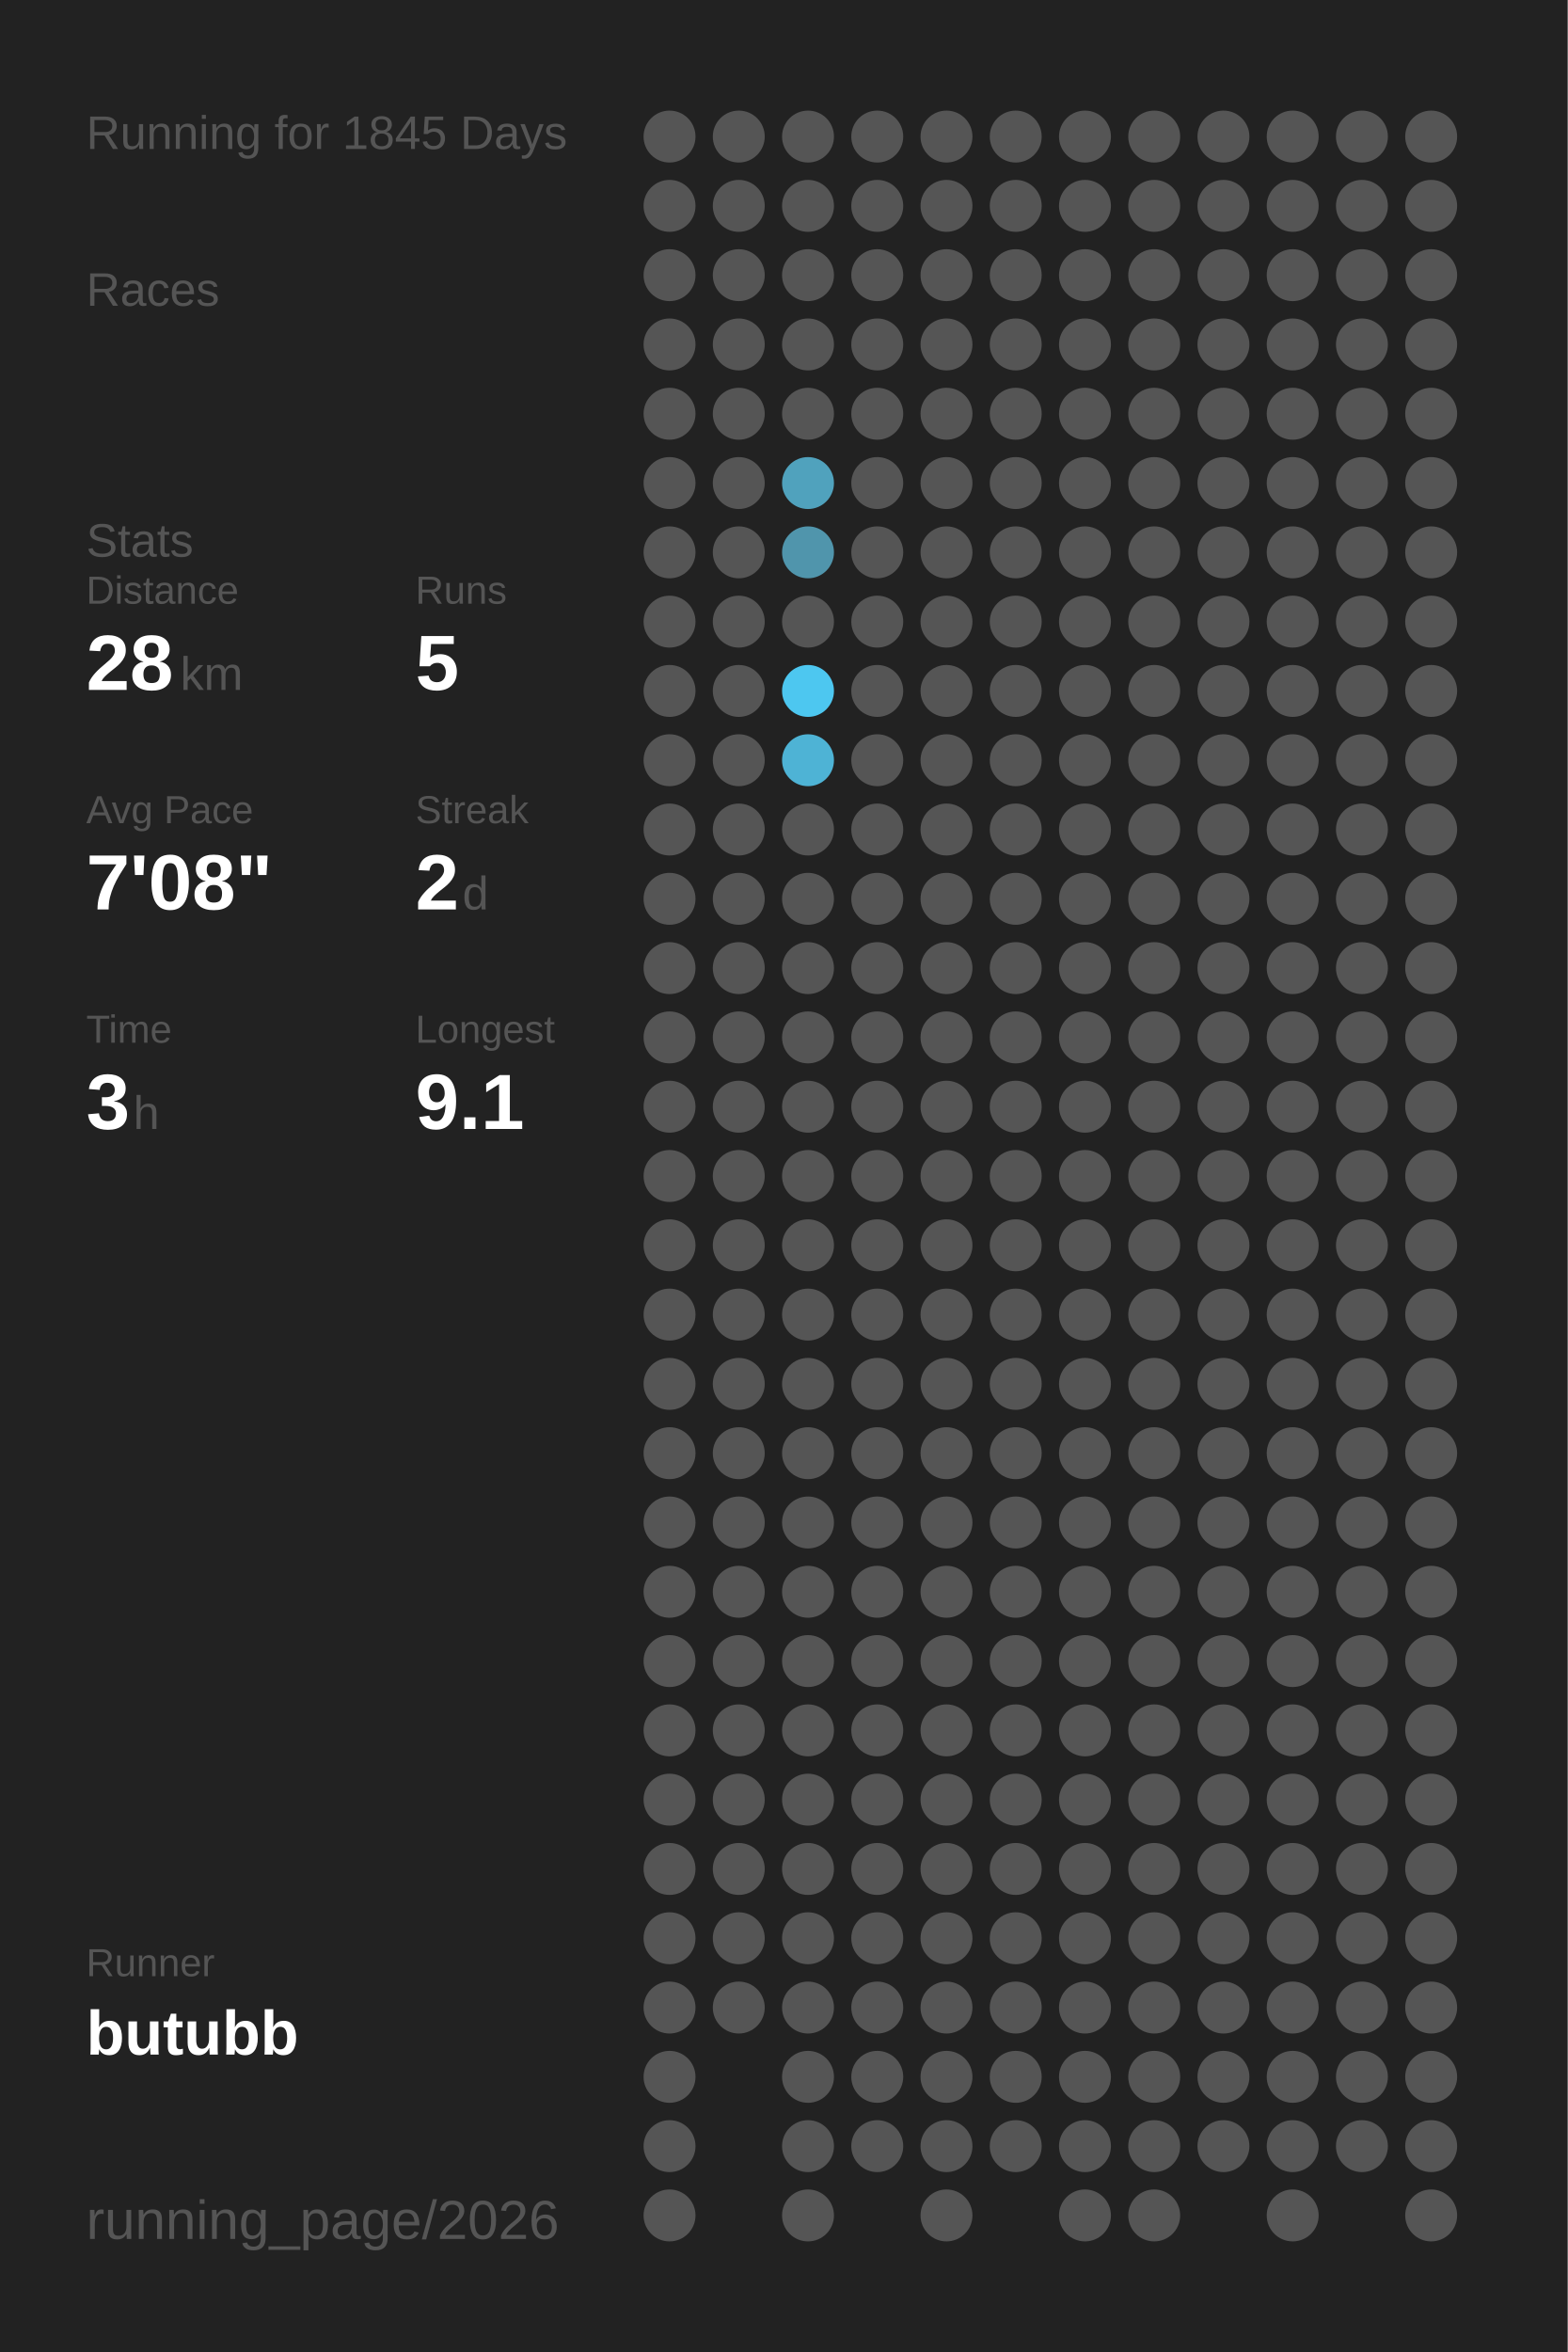
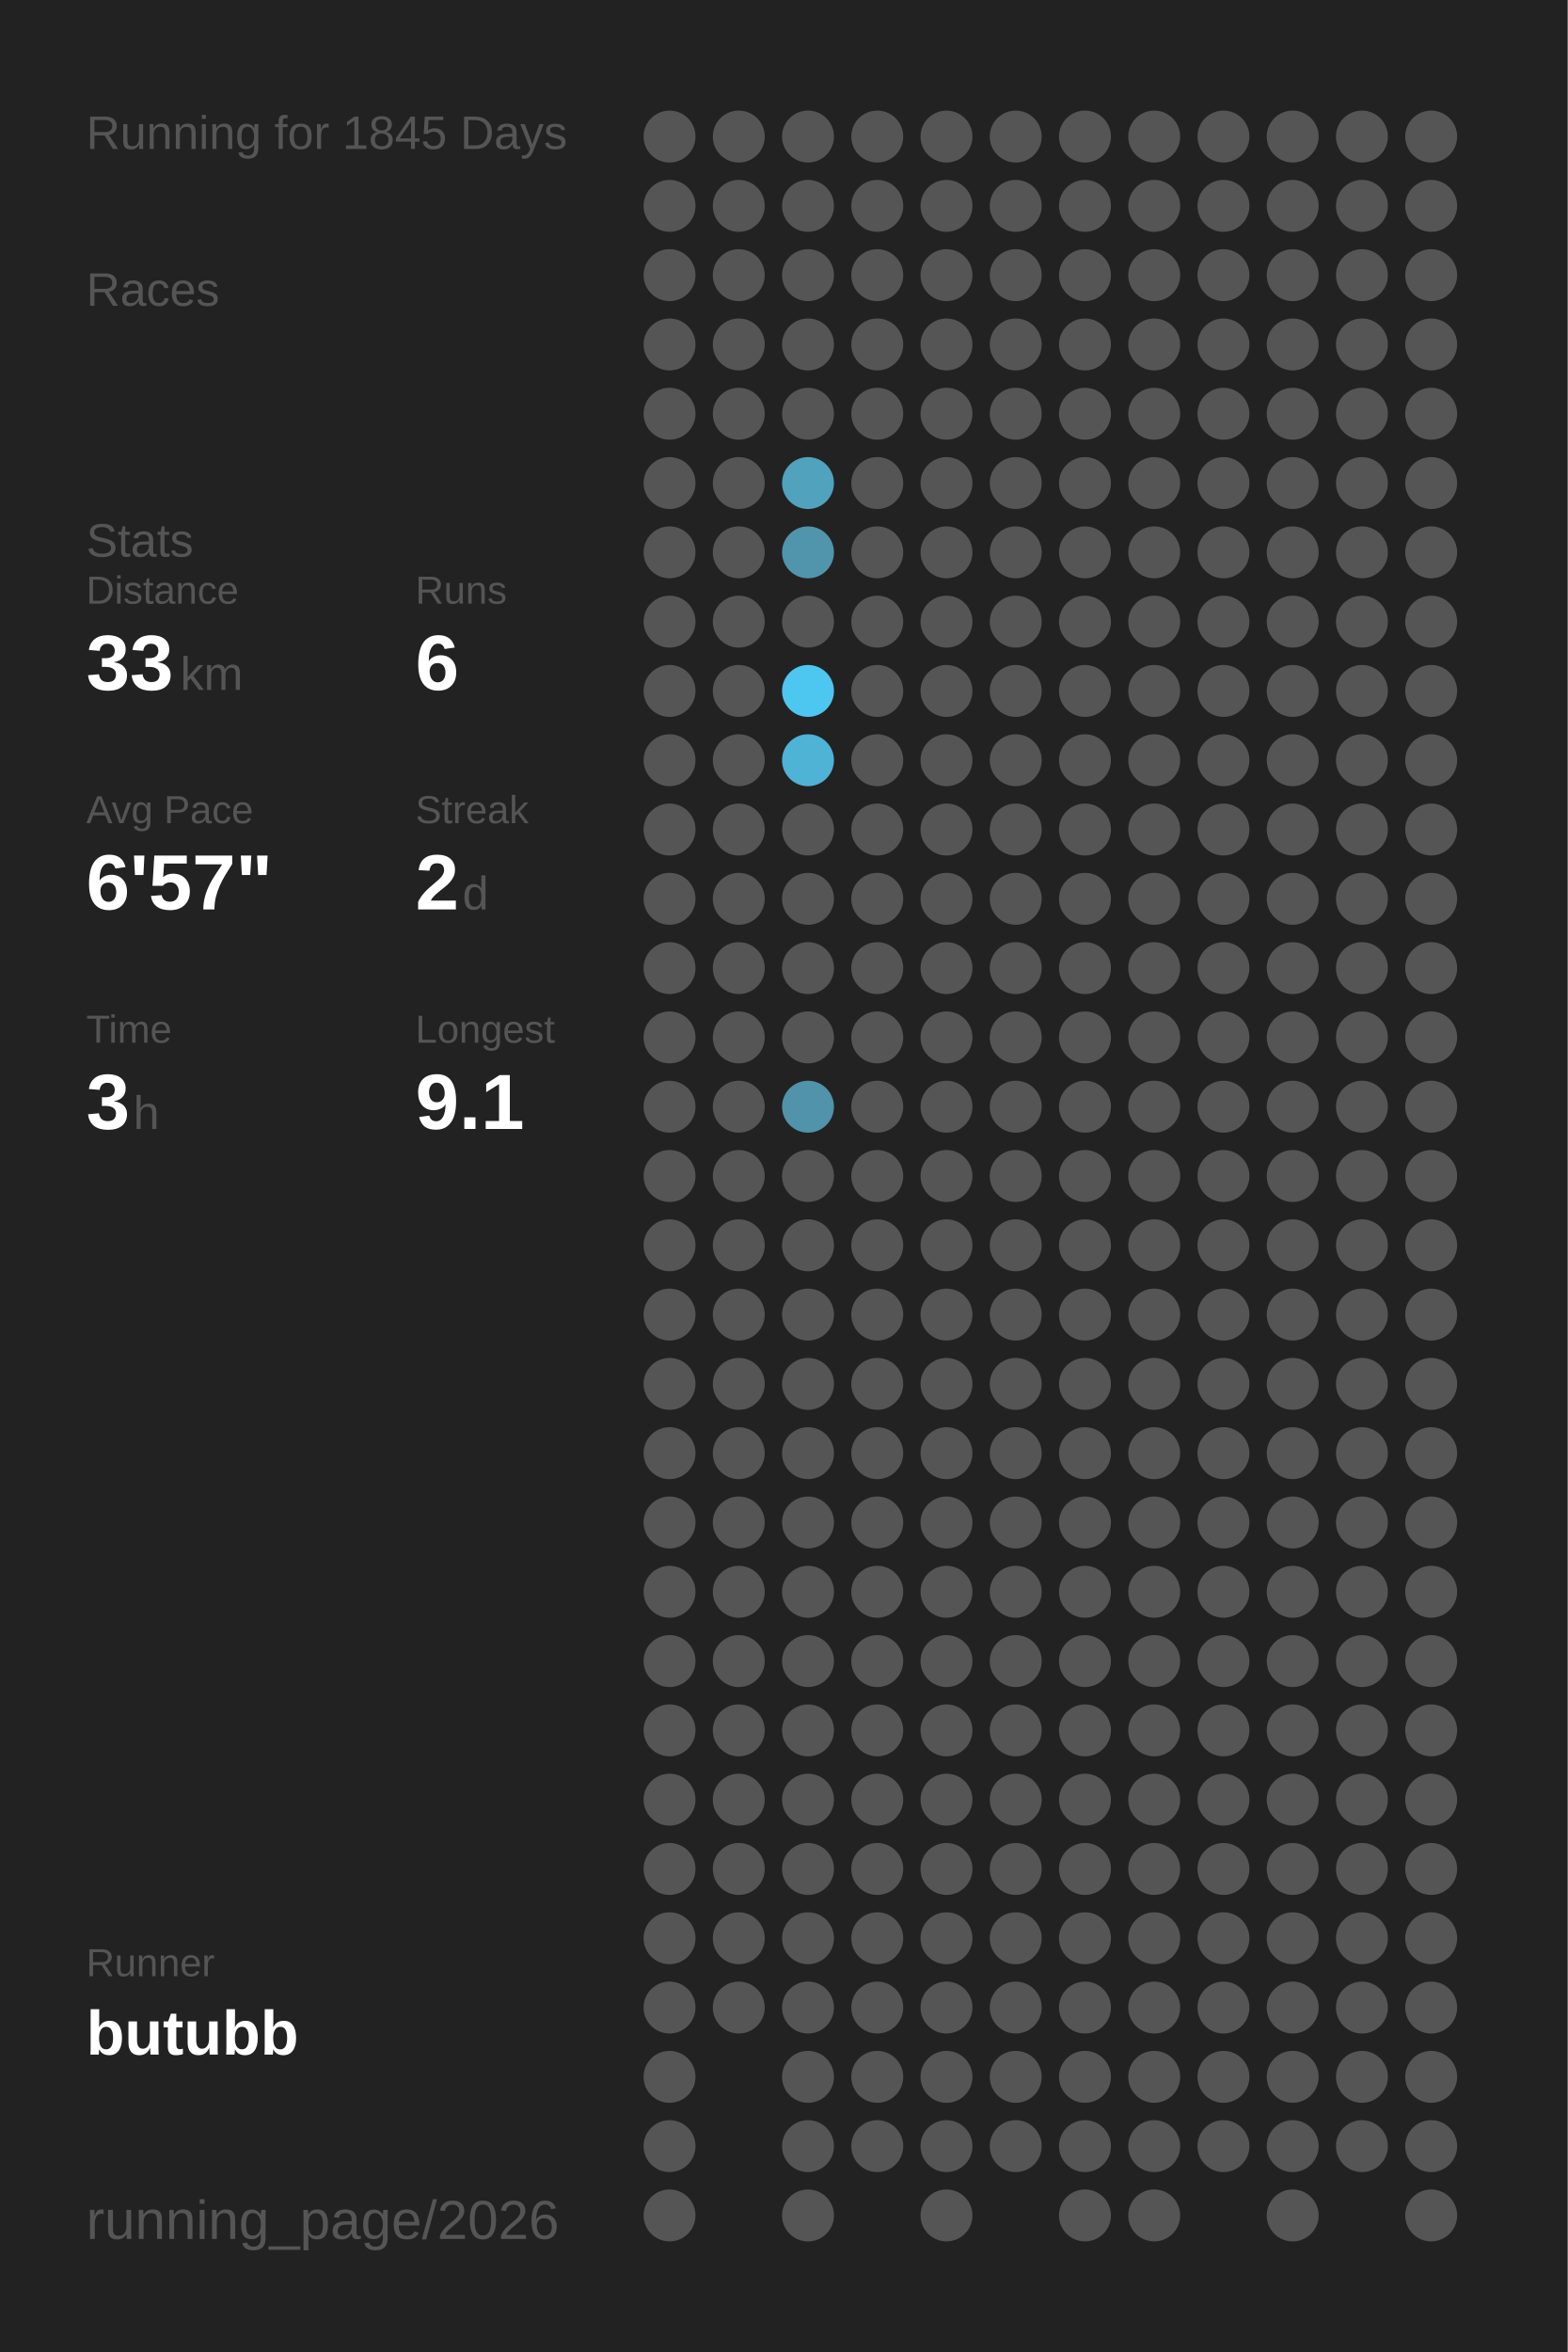
<svg xmlns="http://www.w3.org/2000/svg" baseProfile="full" height="300mm" version="1.1" viewBox="0,0,200,300" width="200mm">
  <defs />
  <rect fill="#222222" height="300" width="200" x="0" y="0" />
  <text fill="#555555" style="font-size:6px; font-family:Arial;" x="11" y="19">Running for 1845 Days</text>
  <text fill="#555555" style="font-size:6px; font-family:Arial;" x="11" y="39">Races</text>
  <text fill="#555555" style="font-size:6px; font-family:Arial;" x="11" y="71">Stats</text>
  <text fill="#555555" style="font-size:5px; font-family:Arial;" x="11" y="77">Distance</text>
-   <text fill="#FFFFFF" style="font-size:10px; font-family:Arial; font-weight:bold;" x="11" y="88">28</text>
+   <text fill="#FFFFFF" style="font-size:10px; font-family:Arial; font-weight:bold;" x="11" y="88">33</text>
  <text fill="#555555" style="font-size:6px; font-family:Arial;" x="23" y="88">km</text>
  <text fill="#555555" style="font-size:5px; font-family:Arial;" x="53" y="77">Runs</text>
-   <text fill="#FFFFFF" style="font-size:10px; font-family:Arial; font-weight:bold;" x="53" y="88">5</text>
+   <text fill="#FFFFFF" style="font-size:10px; font-family:Arial; font-weight:bold;" x="53" y="88">6</text>
  <text fill="#555555" style="font-size:5px; font-family:Arial;" x="11" y="105">Avg Pace</text>
-   <text fill="#FFFFFF" style="font-size:10px; font-family:Arial; font-weight:bold;" x="11" y="116">7'08"</text>
+   <text fill="#FFFFFF" style="font-size:10px; font-family:Arial; font-weight:bold;" x="11" y="116">6'57"</text>
  <text fill="#555555" style="font-size:5px; font-family:Arial;" x="53" y="105">Streak</text>
  <text fill="#FFFFFF" style="font-size:10px; font-family:Arial; font-weight:bold;" x="53" y="116">2</text>
  <text fill="#555555" style="font-size:6px; font-family:Arial;" x="59" y="116">d</text>
  <text fill="#555555" style="font-size:5px; font-family:Arial;" x="11" y="133">Time</text>
  <text fill="#FFFFFF" style="font-size:10px; font-family:Arial; font-weight:bold;" x="11" y="144">3</text>
  <text fill="#555555" style="font-size:6px; font-family:Arial;" x="17" y="144">h</text>
  <text fill="#555555" style="font-size:5px; font-family:Arial;" x="53" y="133">Longest</text>
  <text fill="#FFFFFF" style="font-size:10px; font-family:Arial; font-weight:bold;" x="53" y="144">9.1</text>
  <text fill="#555555" style="font-size:5px; font-family:Arial;" x="11" y="252.065">Runner</text>
  <text fill="#FFFFFF" style="font-size:8px; font-family:Arial; font-weight:bold;" x="11" y="262.065">butubb</text>
  <text fill="#555555" style="font-size:7px; font-family:Arial;" x="11" y="285.581">running_page/2026</text>
  <circle cx="85.417" cy="17.419" fill="#555555" r="3.312" />
  <circle cx="85.417" cy="26.258" fill="#555555" r="3.312" />
  <circle cx="85.417" cy="35.097" fill="#555555" r="3.312" />
  <circle cx="85.417" cy="43.935" fill="#555555" r="3.312" />
  <circle cx="85.417" cy="52.774" fill="#555555" r="3.312" />
  <circle cx="85.417" cy="61.613" fill="#555555" r="3.312" />
  <circle cx="85.417" cy="70.452" fill="#555555" r="3.312" />
  <circle cx="85.417" cy="79.29" fill="#555555" r="3.312" />
  <circle cx="85.417" cy="88.129" fill="#555555" r="3.312" />
  <circle cx="85.417" cy="96.968" fill="#555555" r="3.312" />
  <circle cx="85.417" cy="105.806" fill="#555555" r="3.312" />
  <circle cx="85.417" cy="114.645" fill="#555555" r="3.312" />
  <circle cx="85.417" cy="123.484" fill="#555555" r="3.312" />
  <circle cx="85.417" cy="132.323" fill="#555555" r="3.312" />
  <circle cx="85.417" cy="141.161" fill="#555555" r="3.312" />
  <circle cx="85.417" cy="150" fill="#555555" r="3.312" />
  <circle cx="85.417" cy="158.839" fill="#555555" r="3.312" />
  <circle cx="85.417" cy="167.677" fill="#555555" r="3.312" />
  <circle cx="85.417" cy="176.516" fill="#555555" r="3.312" />
  <circle cx="85.417" cy="185.355" fill="#555555" r="3.312" />
  <circle cx="85.417" cy="194.194" fill="#555555" r="3.312" />
  <circle cx="85.417" cy="203.032" fill="#555555" r="3.312" />
  <circle cx="85.417" cy="211.871" fill="#555555" r="3.312" />
  <circle cx="85.417" cy="220.71" fill="#555555" r="3.312" />
  <circle cx="85.417" cy="229.548" fill="#555555" r="3.312" />
  <circle cx="85.417" cy="238.387" fill="#555555" r="3.312" />
  <circle cx="85.417" cy="247.226" fill="#555555" r="3.312" />
  <circle cx="85.417" cy="256.065" fill="#555555" r="3.312" />
  <circle cx="85.417" cy="264.903" fill="#555555" r="3.312" />
  <circle cx="85.417" cy="273.742" fill="#555555" r="3.312" />
  <circle cx="85.417" cy="282.581" fill="#555555" r="3.312" />
  <circle cx="94.25" cy="17.419" fill="#555555" r="3.312" />
  <circle cx="94.25" cy="26.258" fill="#555555" r="3.312" />
  <circle cx="94.25" cy="35.097" fill="#555555" r="3.312" />
  <circle cx="94.25" cy="43.935" fill="#555555" r="3.312" />
  <circle cx="94.25" cy="52.774" fill="#555555" r="3.312" />
  <circle cx="94.25" cy="61.613" fill="#555555" r="3.312" />
  <circle cx="94.25" cy="70.452" fill="#555555" r="3.312" />
  <circle cx="94.25" cy="79.29" fill="#555555" r="3.312" />
  <circle cx="94.25" cy="88.129" fill="#555555" r="3.312" />
  <circle cx="94.25" cy="96.968" fill="#555555" r="3.312" />
  <circle cx="94.25" cy="105.806" fill="#555555" r="3.312" />
  <circle cx="94.25" cy="114.645" fill="#555555" r="3.312" />
  <circle cx="94.25" cy="123.484" fill="#555555" r="3.312" />
  <circle cx="94.25" cy="132.323" fill="#555555" r="3.312" />
  <circle cx="94.25" cy="141.161" fill="#555555" r="3.312" />
  <circle cx="94.25" cy="150" fill="#555555" r="3.312" />
  <circle cx="94.25" cy="158.839" fill="#555555" r="3.312" />
  <circle cx="94.25" cy="167.677" fill="#555555" r="3.312" />
  <circle cx="94.25" cy="176.516" fill="#555555" r="3.312" />
  <circle cx="94.25" cy="185.355" fill="#555555" r="3.312" />
  <circle cx="94.25" cy="194.194" fill="#555555" r="3.312" />
  <circle cx="94.25" cy="203.032" fill="#555555" r="3.312" />
  <circle cx="94.25" cy="211.871" fill="#555555" r="3.312" />
  <circle cx="94.25" cy="220.71" fill="#555555" r="3.312" />
  <circle cx="94.25" cy="229.548" fill="#555555" r="3.312" />
  <circle cx="94.25" cy="238.387" fill="#555555" r="3.312" />
  <circle cx="94.25" cy="247.226" fill="#555555" r="3.312" />
  <circle cx="94.25" cy="256.065" fill="#555555" r="3.312" />
  <circle cx="103.083" cy="17.419" fill="#555555" r="3.312" />
  <circle cx="103.083" cy="26.258" fill="#555555" r="3.312" />
  <circle cx="103.083" cy="35.097" fill="#555555" r="3.312" />
  <circle cx="103.083" cy="43.935" fill="#555555" r="3.312" />
  <circle cx="103.083" cy="52.774" fill="#555555" r="3.312" />
  <circle cx="103.083" cy="61.613" fill="#50a2bd" r="3.312" />
  <circle cx="103.083" cy="70.452" fill="#5095ac" r="3.312" />
  <circle cx="103.083" cy="79.29" fill="#555555" r="3.312" />
  <circle cx="103.083" cy="88.129" fill="#4dc7f0" r="3.312" />
  <circle cx="103.083" cy="96.968" fill="#4eb3d5" r="3.312" />
  <circle cx="103.083" cy="105.806" fill="#555555" r="3.312" />
  <circle cx="103.083" cy="114.645" fill="#555555" r="3.312" />
  <circle cx="103.083" cy="123.484" fill="#555555" r="3.312" />
  <circle cx="103.083" cy="132.323" fill="#555555" r="3.312" />
-   <circle cx="103.083" cy="141.161" fill="#555555" r="3.312" />
+   <circle cx="103.083" cy="141.161" fill="#5093aa" r="3.312" />
  <circle cx="103.083" cy="150" fill="#555555" r="3.312" />
  <circle cx="103.083" cy="158.839" fill="#555555" r="3.312" />
  <circle cx="103.083" cy="167.677" fill="#555555" r="3.312" />
  <circle cx="103.083" cy="176.516" fill="#555555" r="3.312" />
  <circle cx="103.083" cy="185.355" fill="#555555" r="3.312" />
  <circle cx="103.083" cy="194.194" fill="#555555" r="3.312" />
  <circle cx="103.083" cy="203.032" fill="#555555" r="3.312" />
  <circle cx="103.083" cy="211.871" fill="#555555" r="3.312" />
  <circle cx="103.083" cy="220.71" fill="#555555" r="3.312" />
  <circle cx="103.083" cy="229.548" fill="#555555" r="3.312" />
  <circle cx="103.083" cy="238.387" fill="#555555" r="3.312" />
  <circle cx="103.083" cy="247.226" fill="#555555" r="3.312" />
  <circle cx="103.083" cy="256.065" fill="#555555" r="3.312" />
  <circle cx="103.083" cy="264.903" fill="#555555" r="3.312" />
  <circle cx="103.083" cy="273.742" fill="#555555" r="3.312" />
  <circle cx="103.083" cy="282.581" fill="#555555" r="3.312" />
  <circle cx="111.917" cy="17.419" fill="#555555" r="3.312" />
  <circle cx="111.917" cy="26.258" fill="#555555" r="3.312" />
  <circle cx="111.917" cy="35.097" fill="#555555" r="3.312" />
  <circle cx="111.917" cy="43.935" fill="#555555" r="3.312" />
  <circle cx="111.917" cy="52.774" fill="#555555" r="3.312" />
  <circle cx="111.917" cy="61.613" fill="#555555" r="3.312" />
  <circle cx="111.917" cy="70.452" fill="#555555" r="3.312" />
  <circle cx="111.917" cy="79.29" fill="#555555" r="3.312" />
  <circle cx="111.917" cy="88.129" fill="#555555" r="3.312" />
  <circle cx="111.917" cy="96.968" fill="#555555" r="3.312" />
  <circle cx="111.917" cy="105.806" fill="#555555" r="3.312" />
  <circle cx="111.917" cy="114.645" fill="#555555" r="3.312" />
  <circle cx="111.917" cy="123.484" fill="#555555" r="3.312" />
  <circle cx="111.917" cy="132.323" fill="#555555" r="3.312" />
  <circle cx="111.917" cy="141.161" fill="#555555" r="3.312" />
  <circle cx="111.917" cy="150" fill="#555555" r="3.312" />
  <circle cx="111.917" cy="158.839" fill="#555555" r="3.312" />
  <circle cx="111.917" cy="167.677" fill="#555555" r="3.312" />
  <circle cx="111.917" cy="176.516" fill="#555555" r="3.312" />
  <circle cx="111.917" cy="185.355" fill="#555555" r="3.312" />
  <circle cx="111.917" cy="194.194" fill="#555555" r="3.312" />
  <circle cx="111.917" cy="203.032" fill="#555555" r="3.312" />
  <circle cx="111.917" cy="211.871" fill="#555555" r="3.312" />
  <circle cx="111.917" cy="220.71" fill="#555555" r="3.312" />
  <circle cx="111.917" cy="229.548" fill="#555555" r="3.312" />
  <circle cx="111.917" cy="238.387" fill="#555555" r="3.312" />
  <circle cx="111.917" cy="247.226" fill="#555555" r="3.312" />
  <circle cx="111.917" cy="256.065" fill="#555555" r="3.312" />
  <circle cx="111.917" cy="264.903" fill="#555555" r="3.312" />
  <circle cx="111.917" cy="273.742" fill="#555555" r="3.312" />
  <circle cx="120.75" cy="17.419" fill="#555555" r="3.312" />
  <circle cx="120.75" cy="26.258" fill="#555555" r="3.312" />
  <circle cx="120.75" cy="35.097" fill="#555555" r="3.312" />
  <circle cx="120.75" cy="43.935" fill="#555555" r="3.312" />
  <circle cx="120.75" cy="52.774" fill="#555555" r="3.312" />
  <circle cx="120.75" cy="61.613" fill="#555555" r="3.312" />
  <circle cx="120.75" cy="70.452" fill="#555555" r="3.312" />
  <circle cx="120.75" cy="79.29" fill="#555555" r="3.312" />
  <circle cx="120.75" cy="88.129" fill="#555555" r="3.312" />
  <circle cx="120.75" cy="96.968" fill="#555555" r="3.312" />
  <circle cx="120.75" cy="105.806" fill="#555555" r="3.312" />
  <circle cx="120.75" cy="114.645" fill="#555555" r="3.312" />
  <circle cx="120.75" cy="123.484" fill="#555555" r="3.312" />
  <circle cx="120.75" cy="132.323" fill="#555555" r="3.312" />
  <circle cx="120.75" cy="141.161" fill="#555555" r="3.312" />
  <circle cx="120.75" cy="150" fill="#555555" r="3.312" />
  <circle cx="120.75" cy="158.839" fill="#555555" r="3.312" />
  <circle cx="120.75" cy="167.677" fill="#555555" r="3.312" />
  <circle cx="120.75" cy="176.516" fill="#555555" r="3.312" />
  <circle cx="120.75" cy="185.355" fill="#555555" r="3.312" />
  <circle cx="120.75" cy="194.194" fill="#555555" r="3.312" />
  <circle cx="120.75" cy="203.032" fill="#555555" r="3.312" />
  <circle cx="120.75" cy="211.871" fill="#555555" r="3.312" />
  <circle cx="120.75" cy="220.71" fill="#555555" r="3.312" />
  <circle cx="120.75" cy="229.548" fill="#555555" r="3.312" />
  <circle cx="120.75" cy="238.387" fill="#555555" r="3.312" />
  <circle cx="120.75" cy="247.226" fill="#555555" r="3.312" />
  <circle cx="120.75" cy="256.065" fill="#555555" r="3.312" />
  <circle cx="120.75" cy="264.903" fill="#555555" r="3.312" />
  <circle cx="120.75" cy="273.742" fill="#555555" r="3.312" />
  <circle cx="120.75" cy="282.581" fill="#555555" r="3.312" />
  <circle cx="129.583" cy="17.419" fill="#555555" r="3.312" />
  <circle cx="129.583" cy="26.258" fill="#555555" r="3.312" />
  <circle cx="129.583" cy="35.097" fill="#555555" r="3.312" />
  <circle cx="129.583" cy="43.935" fill="#555555" r="3.312" />
  <circle cx="129.583" cy="52.774" fill="#555555" r="3.312" />
  <circle cx="129.583" cy="61.613" fill="#555555" r="3.312" />
  <circle cx="129.583" cy="70.452" fill="#555555" r="3.312" />
  <circle cx="129.583" cy="79.29" fill="#555555" r="3.312" />
  <circle cx="129.583" cy="88.129" fill="#555555" r="3.312" />
  <circle cx="129.583" cy="96.968" fill="#555555" r="3.312" />
  <circle cx="129.583" cy="105.806" fill="#555555" r="3.312" />
  <circle cx="129.583" cy="114.645" fill="#555555" r="3.312" />
  <circle cx="129.583" cy="123.484" fill="#555555" r="3.312" />
  <circle cx="129.583" cy="132.323" fill="#555555" r="3.312" />
  <circle cx="129.583" cy="141.161" fill="#555555" r="3.312" />
  <circle cx="129.583" cy="150" fill="#555555" r="3.312" />
  <circle cx="129.583" cy="158.839" fill="#555555" r="3.312" />
  <circle cx="129.583" cy="167.677" fill="#555555" r="3.312" />
  <circle cx="129.583" cy="176.516" fill="#555555" r="3.312" />
  <circle cx="129.583" cy="185.355" fill="#555555" r="3.312" />
  <circle cx="129.583" cy="194.194" fill="#555555" r="3.312" />
  <circle cx="129.583" cy="203.032" fill="#555555" r="3.312" />
  <circle cx="129.583" cy="211.871" fill="#555555" r="3.312" />
  <circle cx="129.583" cy="220.71" fill="#555555" r="3.312" />
  <circle cx="129.583" cy="229.548" fill="#555555" r="3.312" />
  <circle cx="129.583" cy="238.387" fill="#555555" r="3.312" />
  <circle cx="129.583" cy="247.226" fill="#555555" r="3.312" />
  <circle cx="129.583" cy="256.065" fill="#555555" r="3.312" />
  <circle cx="129.583" cy="264.903" fill="#555555" r="3.312" />
  <circle cx="129.583" cy="273.742" fill="#555555" r="3.312" />
  <circle cx="138.417" cy="17.419" fill="#555555" r="3.312" />
  <circle cx="138.417" cy="26.258" fill="#555555" r="3.312" />
  <circle cx="138.417" cy="35.097" fill="#555555" r="3.312" />
  <circle cx="138.417" cy="43.935" fill="#555555" r="3.312" />
  <circle cx="138.417" cy="52.774" fill="#555555" r="3.312" />
  <circle cx="138.417" cy="61.613" fill="#555555" r="3.312" />
  <circle cx="138.417" cy="70.452" fill="#555555" r="3.312" />
  <circle cx="138.417" cy="79.29" fill="#555555" r="3.312" />
  <circle cx="138.417" cy="88.129" fill="#555555" r="3.312" />
  <circle cx="138.417" cy="96.968" fill="#555555" r="3.312" />
  <circle cx="138.417" cy="105.806" fill="#555555" r="3.312" />
  <circle cx="138.417" cy="114.645" fill="#555555" r="3.312" />
  <circle cx="138.417" cy="123.484" fill="#555555" r="3.312" />
  <circle cx="138.417" cy="132.323" fill="#555555" r="3.312" />
  <circle cx="138.417" cy="141.161" fill="#555555" r="3.312" />
  <circle cx="138.417" cy="150" fill="#555555" r="3.312" />
  <circle cx="138.417" cy="158.839" fill="#555555" r="3.312" />
  <circle cx="138.417" cy="167.677" fill="#555555" r="3.312" />
  <circle cx="138.417" cy="176.516" fill="#555555" r="3.312" />
  <circle cx="138.417" cy="185.355" fill="#555555" r="3.312" />
  <circle cx="138.417" cy="194.194" fill="#555555" r="3.312" />
  <circle cx="138.417" cy="203.032" fill="#555555" r="3.312" />
  <circle cx="138.417" cy="211.871" fill="#555555" r="3.312" />
  <circle cx="138.417" cy="220.71" fill="#555555" r="3.312" />
  <circle cx="138.417" cy="229.548" fill="#555555" r="3.312" />
  <circle cx="138.417" cy="238.387" fill="#555555" r="3.312" />
  <circle cx="138.417" cy="247.226" fill="#555555" r="3.312" />
  <circle cx="138.417" cy="256.065" fill="#555555" r="3.312" />
  <circle cx="138.417" cy="264.903" fill="#555555" r="3.312" />
  <circle cx="138.417" cy="273.742" fill="#555555" r="3.312" />
  <circle cx="138.417" cy="282.581" fill="#555555" r="3.312" />
  <circle cx="147.25" cy="17.419" fill="#555555" r="3.312" />
  <circle cx="147.25" cy="26.258" fill="#555555" r="3.312" />
  <circle cx="147.25" cy="35.097" fill="#555555" r="3.312" />
  <circle cx="147.25" cy="43.935" fill="#555555" r="3.312" />
  <circle cx="147.25" cy="52.774" fill="#555555" r="3.312" />
  <circle cx="147.25" cy="61.613" fill="#555555" r="3.312" />
  <circle cx="147.25" cy="70.452" fill="#555555" r="3.312" />
  <circle cx="147.25" cy="79.29" fill="#555555" r="3.312" />
  <circle cx="147.25" cy="88.129" fill="#555555" r="3.312" />
  <circle cx="147.25" cy="96.968" fill="#555555" r="3.312" />
  <circle cx="147.25" cy="105.806" fill="#555555" r="3.312" />
  <circle cx="147.25" cy="114.645" fill="#555555" r="3.312" />
  <circle cx="147.25" cy="123.484" fill="#555555" r="3.312" />
  <circle cx="147.25" cy="132.323" fill="#555555" r="3.312" />
  <circle cx="147.25" cy="141.161" fill="#555555" r="3.312" />
  <circle cx="147.25" cy="150" fill="#555555" r="3.312" />
  <circle cx="147.25" cy="158.839" fill="#555555" r="3.312" />
  <circle cx="147.25" cy="167.677" fill="#555555" r="3.312" />
  <circle cx="147.25" cy="176.516" fill="#555555" r="3.312" />
  <circle cx="147.25" cy="185.355" fill="#555555" r="3.312" />
  <circle cx="147.25" cy="194.194" fill="#555555" r="3.312" />
  <circle cx="147.25" cy="203.032" fill="#555555" r="3.312" />
  <circle cx="147.25" cy="211.871" fill="#555555" r="3.312" />
  <circle cx="147.25" cy="220.71" fill="#555555" r="3.312" />
  <circle cx="147.25" cy="229.548" fill="#555555" r="3.312" />
  <circle cx="147.25" cy="238.387" fill="#555555" r="3.312" />
  <circle cx="147.25" cy="247.226" fill="#555555" r="3.312" />
  <circle cx="147.25" cy="256.065" fill="#555555" r="3.312" />
  <circle cx="147.25" cy="264.903" fill="#555555" r="3.312" />
  <circle cx="147.25" cy="273.742" fill="#555555" r="3.312" />
  <circle cx="147.25" cy="282.581" fill="#555555" r="3.312" />
  <circle cx="156.083" cy="17.419" fill="#555555" r="3.312" />
  <circle cx="156.083" cy="26.258" fill="#555555" r="3.312" />
  <circle cx="156.083" cy="35.097" fill="#555555" r="3.312" />
  <circle cx="156.083" cy="43.935" fill="#555555" r="3.312" />
  <circle cx="156.083" cy="52.774" fill="#555555" r="3.312" />
  <circle cx="156.083" cy="61.613" fill="#555555" r="3.312" />
  <circle cx="156.083" cy="70.452" fill="#555555" r="3.312" />
  <circle cx="156.083" cy="79.29" fill="#555555" r="3.312" />
  <circle cx="156.083" cy="88.129" fill="#555555" r="3.312" />
  <circle cx="156.083" cy="96.968" fill="#555555" r="3.312" />
  <circle cx="156.083" cy="105.806" fill="#555555" r="3.312" />
  <circle cx="156.083" cy="114.645" fill="#555555" r="3.312" />
  <circle cx="156.083" cy="123.484" fill="#555555" r="3.312" />
  <circle cx="156.083" cy="132.323" fill="#555555" r="3.312" />
  <circle cx="156.083" cy="141.161" fill="#555555" r="3.312" />
  <circle cx="156.083" cy="150" fill="#555555" r="3.312" />
  <circle cx="156.083" cy="158.839" fill="#555555" r="3.312" />
  <circle cx="156.083" cy="167.677" fill="#555555" r="3.312" />
  <circle cx="156.083" cy="176.516" fill="#555555" r="3.312" />
  <circle cx="156.083" cy="185.355" fill="#555555" r="3.312" />
  <circle cx="156.083" cy="194.194" fill="#555555" r="3.312" />
  <circle cx="156.083" cy="203.032" fill="#555555" r="3.312" />
  <circle cx="156.083" cy="211.871" fill="#555555" r="3.312" />
  <circle cx="156.083" cy="220.71" fill="#555555" r="3.312" />
  <circle cx="156.083" cy="229.548" fill="#555555" r="3.312" />
  <circle cx="156.083" cy="238.387" fill="#555555" r="3.312" />
  <circle cx="156.083" cy="247.226" fill="#555555" r="3.312" />
  <circle cx="156.083" cy="256.065" fill="#555555" r="3.312" />
  <circle cx="156.083" cy="264.903" fill="#555555" r="3.312" />
  <circle cx="156.083" cy="273.742" fill="#555555" r="3.312" />
  <circle cx="164.917" cy="17.419" fill="#555555" r="3.312" />
  <circle cx="164.917" cy="26.258" fill="#555555" r="3.312" />
  <circle cx="164.917" cy="35.097" fill="#555555" r="3.312" />
  <circle cx="164.917" cy="43.935" fill="#555555" r="3.312" />
  <circle cx="164.917" cy="52.774" fill="#555555" r="3.312" />
  <circle cx="164.917" cy="61.613" fill="#555555" r="3.312" />
  <circle cx="164.917" cy="70.452" fill="#555555" r="3.312" />
  <circle cx="164.917" cy="79.29" fill="#555555" r="3.312" />
  <circle cx="164.917" cy="88.129" fill="#555555" r="3.312" />
  <circle cx="164.917" cy="96.968" fill="#555555" r="3.312" />
  <circle cx="164.917" cy="105.806" fill="#555555" r="3.312" />
  <circle cx="164.917" cy="114.645" fill="#555555" r="3.312" />
  <circle cx="164.917" cy="123.484" fill="#555555" r="3.312" />
  <circle cx="164.917" cy="132.323" fill="#555555" r="3.312" />
  <circle cx="164.917" cy="141.161" fill="#555555" r="3.312" />
  <circle cx="164.917" cy="150" fill="#555555" r="3.312" />
  <circle cx="164.917" cy="158.839" fill="#555555" r="3.312" />
  <circle cx="164.917" cy="167.677" fill="#555555" r="3.312" />
  <circle cx="164.917" cy="176.516" fill="#555555" r="3.312" />
  <circle cx="164.917" cy="185.355" fill="#555555" r="3.312" />
  <circle cx="164.917" cy="194.194" fill="#555555" r="3.312" />
  <circle cx="164.917" cy="203.032" fill="#555555" r="3.312" />
  <circle cx="164.917" cy="211.871" fill="#555555" r="3.312" />
  <circle cx="164.917" cy="220.71" fill="#555555" r="3.312" />
  <circle cx="164.917" cy="229.548" fill="#555555" r="3.312" />
  <circle cx="164.917" cy="238.387" fill="#555555" r="3.312" />
  <circle cx="164.917" cy="247.226" fill="#555555" r="3.312" />
  <circle cx="164.917" cy="256.065" fill="#555555" r="3.312" />
  <circle cx="164.917" cy="264.903" fill="#555555" r="3.312" />
  <circle cx="164.917" cy="273.742" fill="#555555" r="3.312" />
  <circle cx="164.917" cy="282.581" fill="#555555" r="3.312" />
  <circle cx="173.75" cy="17.419" fill="#555555" r="3.312" />
  <circle cx="173.75" cy="26.258" fill="#555555" r="3.312" />
  <circle cx="173.75" cy="35.097" fill="#555555" r="3.312" />
  <circle cx="173.75" cy="43.935" fill="#555555" r="3.312" />
  <circle cx="173.75" cy="52.774" fill="#555555" r="3.312" />
  <circle cx="173.75" cy="61.613" fill="#555555" r="3.312" />
  <circle cx="173.75" cy="70.452" fill="#555555" r="3.312" />
  <circle cx="173.75" cy="79.29" fill="#555555" r="3.312" />
  <circle cx="173.75" cy="88.129" fill="#555555" r="3.312" />
  <circle cx="173.75" cy="96.968" fill="#555555" r="3.312" />
  <circle cx="173.75" cy="105.806" fill="#555555" r="3.312" />
  <circle cx="173.75" cy="114.645" fill="#555555" r="3.312" />
  <circle cx="173.75" cy="123.484" fill="#555555" r="3.312" />
  <circle cx="173.75" cy="132.323" fill="#555555" r="3.312" />
  <circle cx="173.75" cy="141.161" fill="#555555" r="3.312" />
  <circle cx="173.75" cy="150" fill="#555555" r="3.312" />
  <circle cx="173.75" cy="158.839" fill="#555555" r="3.312" />
  <circle cx="173.75" cy="167.677" fill="#555555" r="3.312" />
  <circle cx="173.75" cy="176.516" fill="#555555" r="3.312" />
  <circle cx="173.75" cy="185.355" fill="#555555" r="3.312" />
  <circle cx="173.75" cy="194.194" fill="#555555" r="3.312" />
  <circle cx="173.75" cy="203.032" fill="#555555" r="3.312" />
  <circle cx="173.75" cy="211.871" fill="#555555" r="3.312" />
  <circle cx="173.75" cy="220.71" fill="#555555" r="3.312" />
  <circle cx="173.75" cy="229.548" fill="#555555" r="3.312" />
  <circle cx="173.75" cy="238.387" fill="#555555" r="3.312" />
  <circle cx="173.75" cy="247.226" fill="#555555" r="3.312" />
  <circle cx="173.75" cy="256.065" fill="#555555" r="3.312" />
  <circle cx="173.75" cy="264.903" fill="#555555" r="3.312" />
  <circle cx="173.75" cy="273.742" fill="#555555" r="3.312" />
  <circle cx="182.583" cy="17.419" fill="#555555" r="3.312" />
  <circle cx="182.583" cy="26.258" fill="#555555" r="3.312" />
  <circle cx="182.583" cy="35.097" fill="#555555" r="3.312" />
  <circle cx="182.583" cy="43.935" fill="#555555" r="3.312" />
  <circle cx="182.583" cy="52.774" fill="#555555" r="3.312" />
  <circle cx="182.583" cy="61.613" fill="#555555" r="3.312" />
  <circle cx="182.583" cy="70.452" fill="#555555" r="3.312" />
  <circle cx="182.583" cy="79.29" fill="#555555" r="3.312" />
  <circle cx="182.583" cy="88.129" fill="#555555" r="3.312" />
  <circle cx="182.583" cy="96.968" fill="#555555" r="3.312" />
  <circle cx="182.583" cy="105.806" fill="#555555" r="3.312" />
  <circle cx="182.583" cy="114.645" fill="#555555" r="3.312" />
  <circle cx="182.583" cy="123.484" fill="#555555" r="3.312" />
  <circle cx="182.583" cy="132.323" fill="#555555" r="3.312" />
  <circle cx="182.583" cy="141.161" fill="#555555" r="3.312" />
  <circle cx="182.583" cy="150" fill="#555555" r="3.312" />
  <circle cx="182.583" cy="158.839" fill="#555555" r="3.312" />
  <circle cx="182.583" cy="167.677" fill="#555555" r="3.312" />
  <circle cx="182.583" cy="176.516" fill="#555555" r="3.312" />
  <circle cx="182.583" cy="185.355" fill="#555555" r="3.312" />
  <circle cx="182.583" cy="194.194" fill="#555555" r="3.312" />
  <circle cx="182.583" cy="203.032" fill="#555555" r="3.312" />
  <circle cx="182.583" cy="211.871" fill="#555555" r="3.312" />
  <circle cx="182.583" cy="220.71" fill="#555555" r="3.312" />
  <circle cx="182.583" cy="229.548" fill="#555555" r="3.312" />
  <circle cx="182.583" cy="238.387" fill="#555555" r="3.312" />
  <circle cx="182.583" cy="247.226" fill="#555555" r="3.312" />
  <circle cx="182.583" cy="256.065" fill="#555555" r="3.312" />
  <circle cx="182.583" cy="264.903" fill="#555555" r="3.312" />
  <circle cx="182.583" cy="273.742" fill="#555555" r="3.312" />
  <circle cx="182.583" cy="282.581" fill="#555555" r="3.312" />
</svg>
